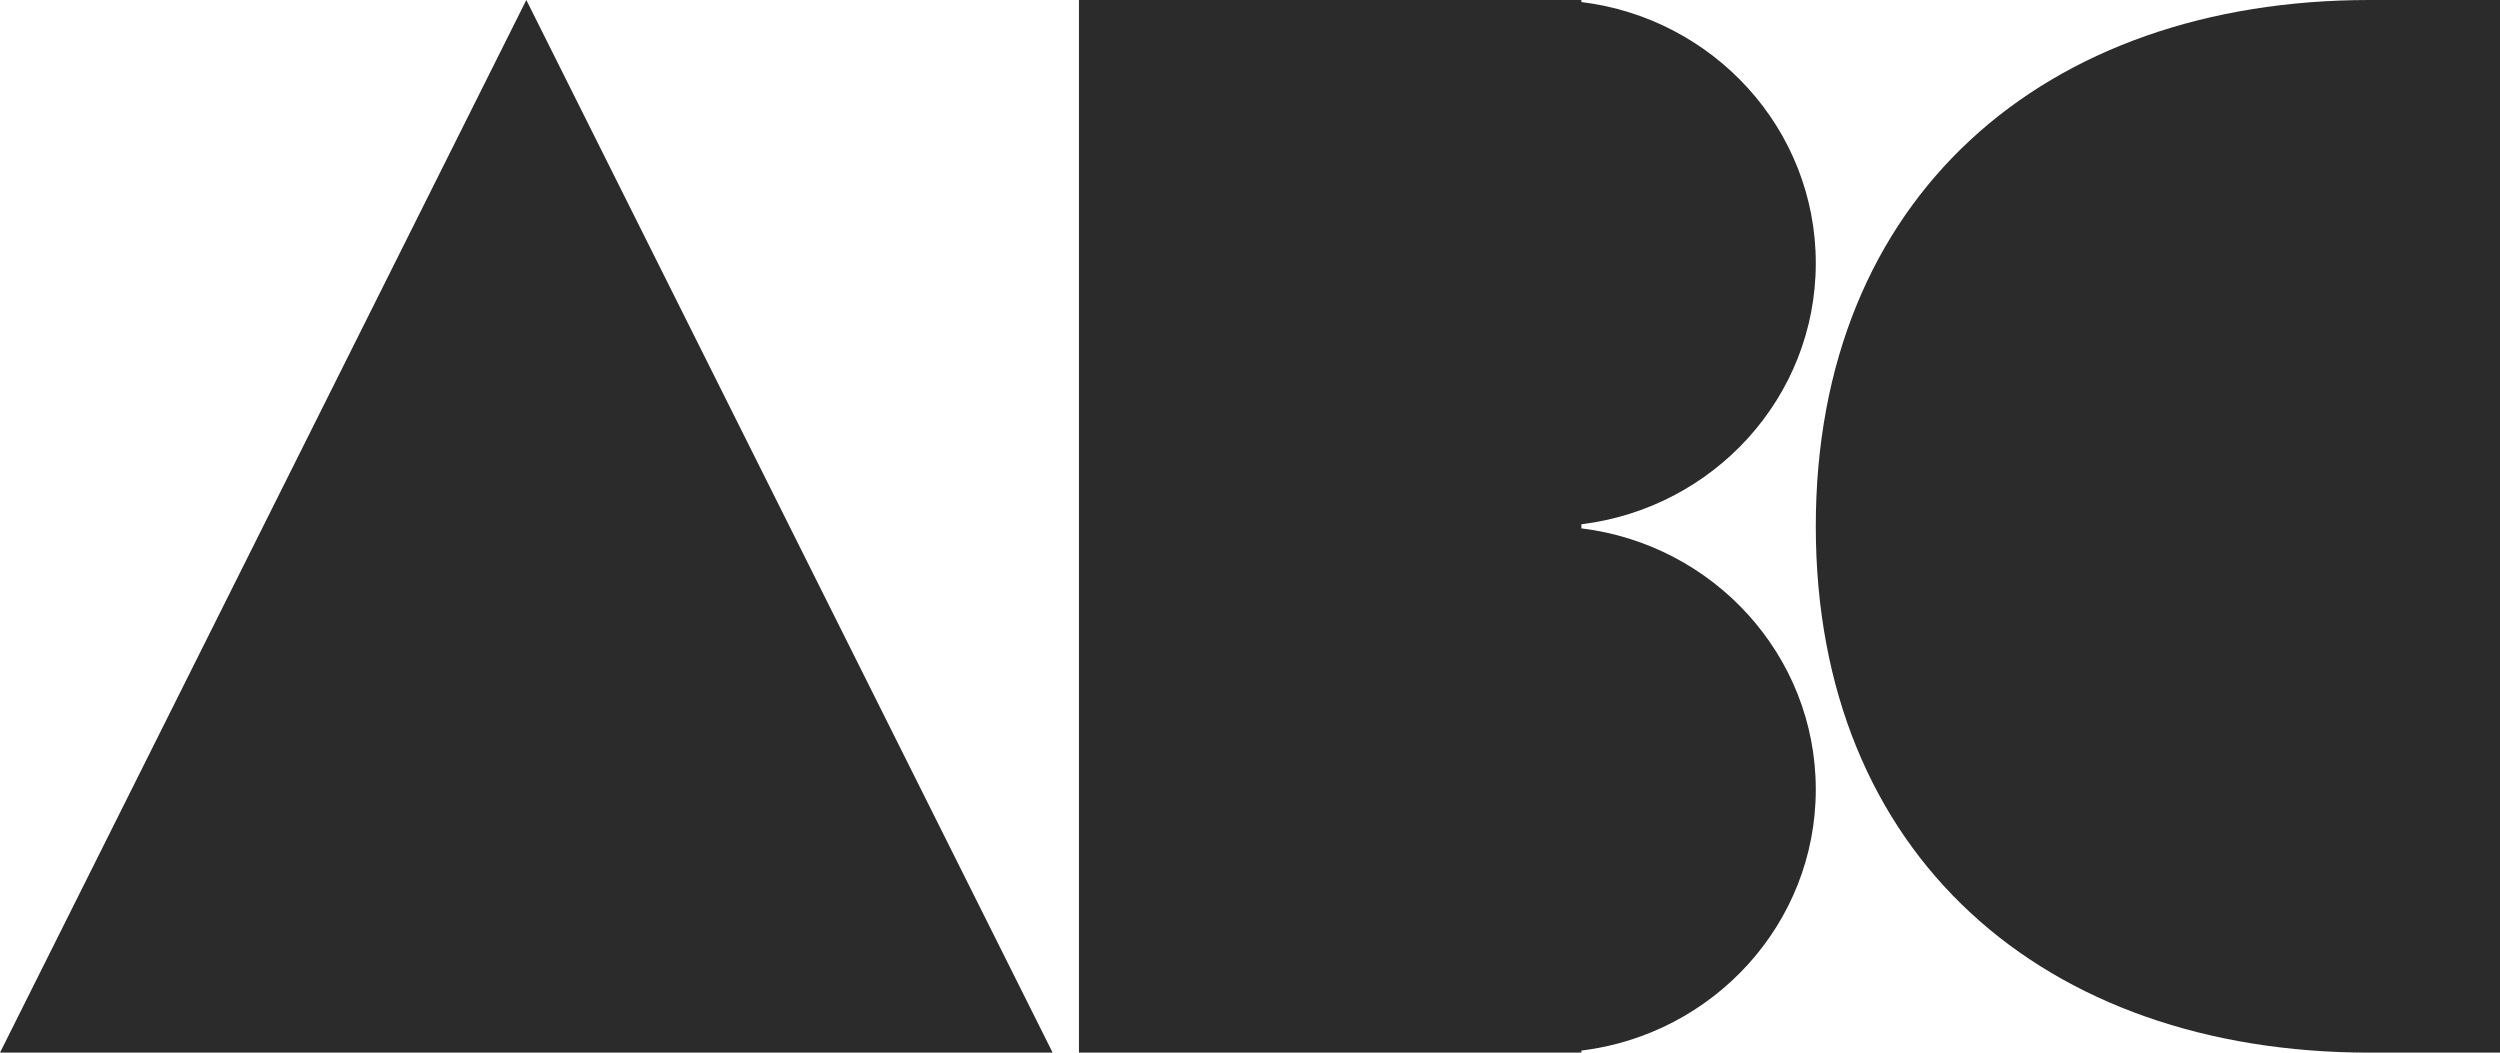
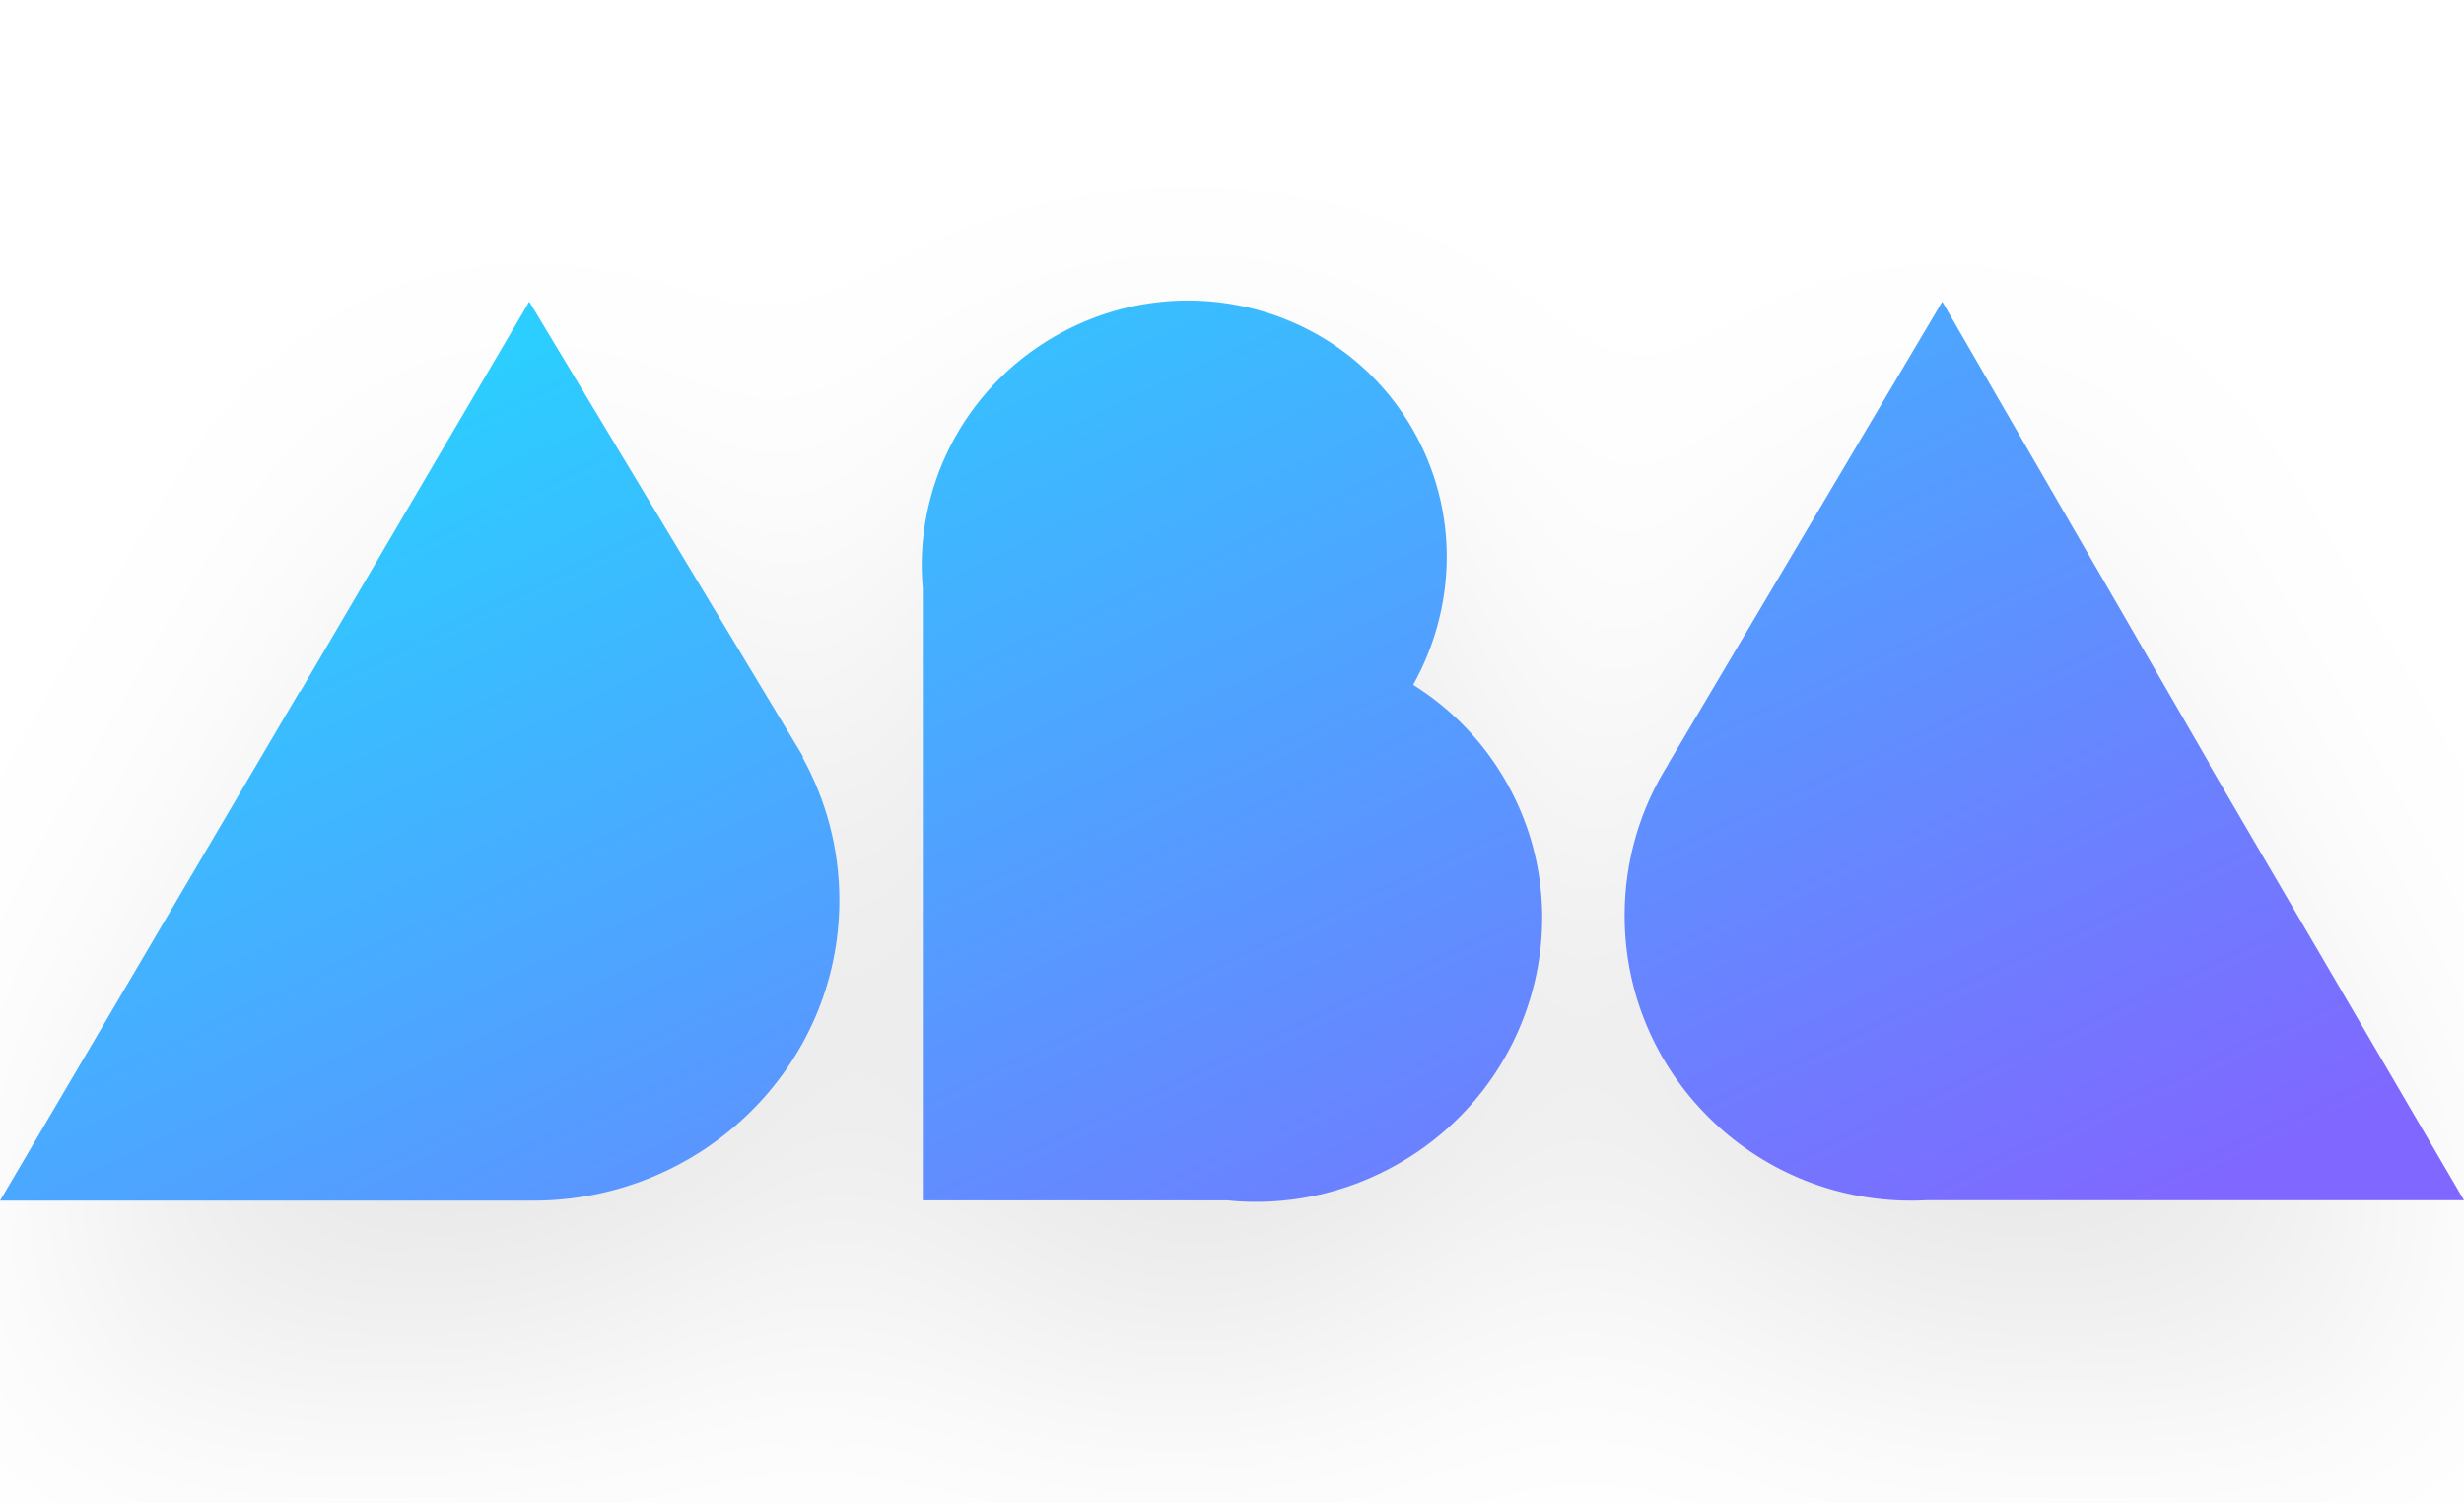
- <svg xmlns="http://www.w3.org/2000/svg" width="95px" height="40px" viewBox="0 0 95 40" version="1.1">
-   <defs />
-   <g id="Symbols" stroke="none" stroke-width="1" fill="none" fill-rule="evenodd">
-     <g id="Logo" fill="#2B2B2B">
-       <g>
-         <polygon id="Triangle" points="20 0 40 40 0 40" />
-         <path d="M60.093,20.078 C65.115,20.694 69,24.901 69,30 C69,35.099 65.115,39.306 60.093,39.922 L60.093,40 L41,40 L41,0 L60.093,0 L60.093,0.078 C65.115,0.694 69,4.901 69,10 C69,15.099 65.115,19.306 60.093,19.922 L60.093,20.078 Z" id="Combined-Shape" />
-         <path d="M90.048,40 C77.667,40 69,32.5 69,20 C69,7.5 77.667,0 90.048,0 C90.048,11.2 90.048,8.954 90.048,20 C90.048,31.046 90.048,32 90.048,40 Z M90.048,0 L95,0 L95,40 L90.048,40 L90.048,0 Z" id="Combined-Shape" />
-       </g>
+ <svg xmlns="http://www.w3.org/2000/svg" xmlns:xlink="http://www.w3.org/1999/xlink" width="82px" height="50px" viewBox="0 0 82 50" version="1.1">
+   <defs>
+     <linearGradient x1="94.792%" y1="92.06%" x2="7.085%" y2="24.458%" id="linearGradient-1">
+       <stop stop-color="#8067FF" offset="0%" />
+       <stop stop-color="#2CCDFF" offset="100%" />
+     </linearGradient>
+     <path d="M73.517,25.434 L82,39.944 L64.122,39.944 C63.949,39.953 63.774,39.958 63.598,39.958 C58.334,39.958 54.066,35.71 54.066,30.471 C54.066,28.62 54.598,26.893 55.519,25.434 L55.511,25.434 L64.637,10.039 L73.541,25.434 L73.517,25.434 Z M40.825,39.948 L30.711,39.948 L30.711,19.591 C30.406,16.311 32.017,12.975 35.099,11.196 C39.295,8.774 44.626,10.153 47.007,14.278 C48.573,16.99 48.473,20.213 47.029,22.791 C48.261,23.561 49.324,24.632 50.098,25.972 C52.658,30.405 51.076,36.11 46.566,38.714 C44.755,39.76 42.746,40.147 40.825,39.948 Z M17.736,39.958 L0,39.958 L9.976,23.007 L9.986,23.027 L17.613,10.039 L26.738,25.2 L26.705,25.2 C27.489,26.616 27.934,28.237 27.934,29.961 C27.934,35.482 23.368,39.958 17.736,39.958 Z" id="path-2" />
+     <filter x="-21.3%" y="-41.7%" width="142.7%" height="216.7%" filterUnits="objectBoundingBox" id="filter-3">
+       <feOffset dx="0" dy="5" in="SourceAlpha" result="shadowOffsetOuter1" />
+       <feGaussianBlur stdDeviation="5" in="shadowOffsetOuter1" result="shadowBlurOuter1" />
+       <feColorMatrix values="0 0 0 0 0   0 0 0 0 0   0 0 0 0 0  0 0 0 0.1 0" type="matrix" in="shadowBlurOuter1" />
+     </filter>
+   </defs>
+   <g id="Logo" stroke="none" stroke-width="1" fill="none" fill-rule="evenodd">
+     <g id="logo" fill-rule="nonzero">
+       <use fill="black" fill-opacity="1" filter="url(#filter-3)" xlink:href="#path-2" />
+       <use fill="url(#linearGradient-1)" xlink:href="#path-2" />
    </g>
  </g>
</svg>
